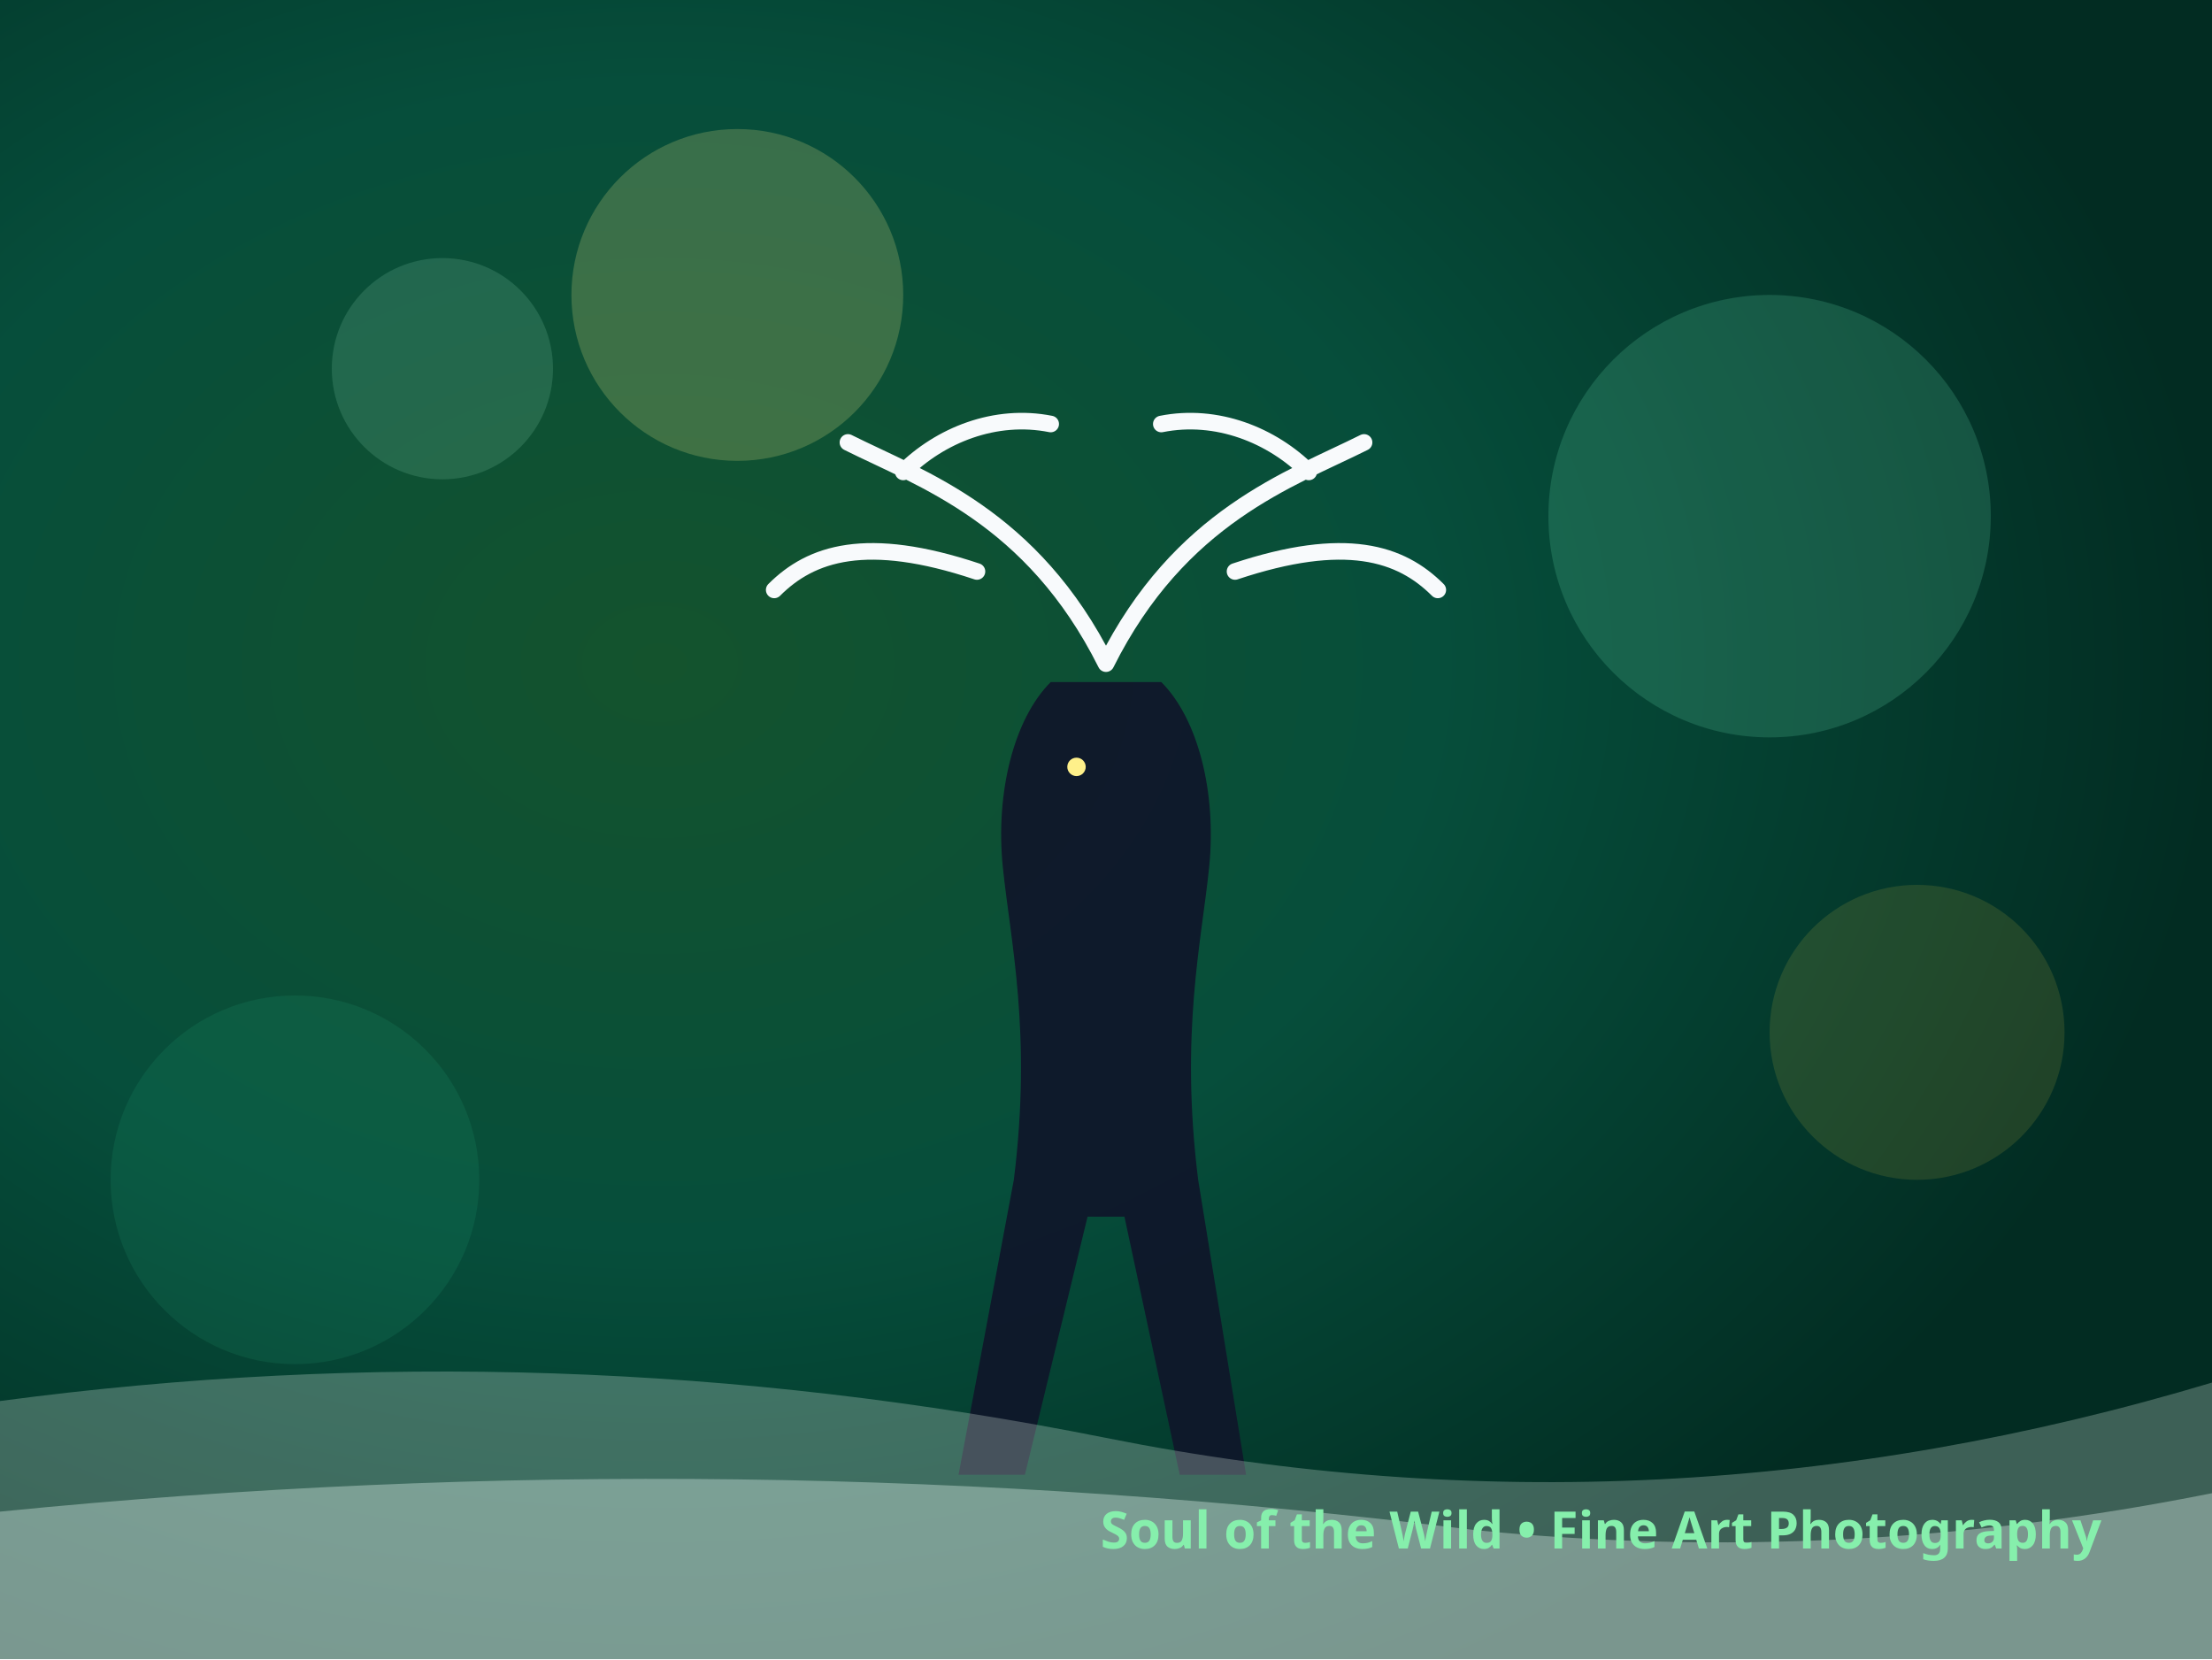
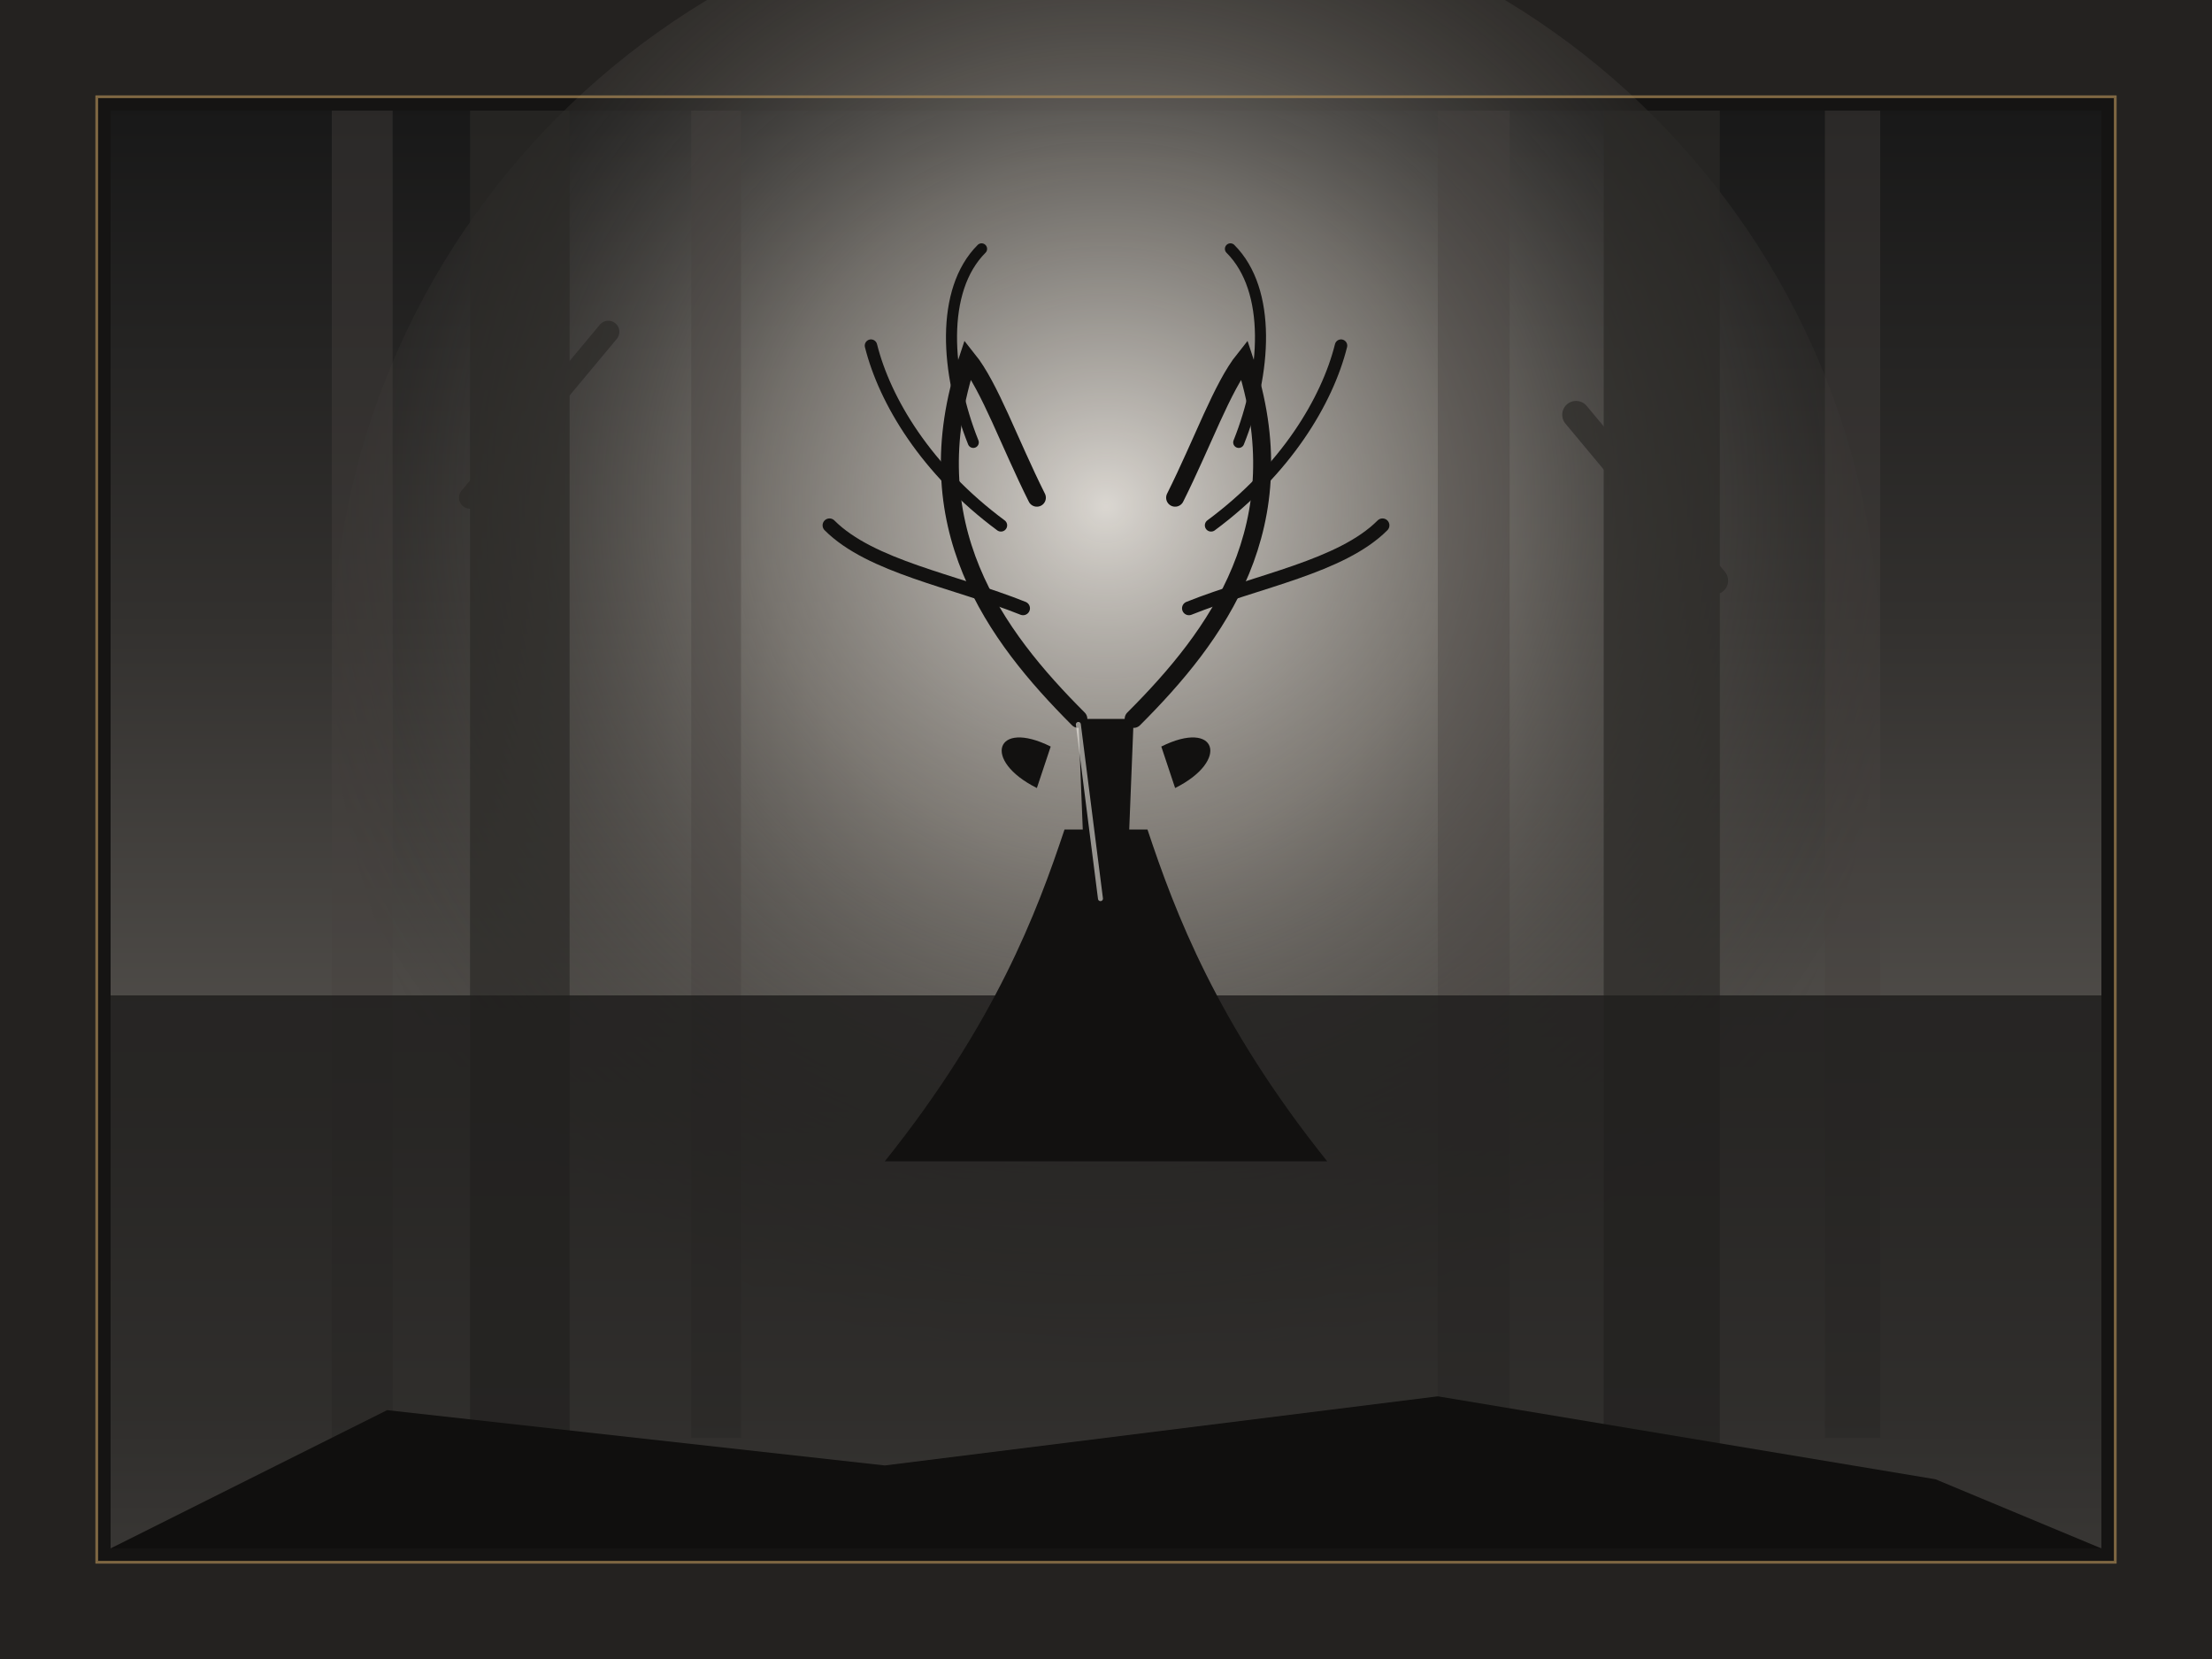
- <svg xmlns="http://www.w3.org/2000/svg" viewBox="0 0 600 450" width="100%" height="100%">
+ <svg xmlns="http://www.w3.org/2000/svg" viewBox="0 0 800 600" width="100%" height="100%">
  <defs>
-     <radialGradient id="forestBokeh" cx="30%" cy="40%" r="70%">
-       <stop offset="0%" stop-color="#14532d" />
-       <stop offset="50%" stop-color="#064e3b" />
-       <stop offset="100%" stop-color="#022c22" />
+     <linearGradient id="photoGrad" x1="0%" y1="0%" x2="0%" y2="100%">
+       <stop offset="0%" stop-color="#181818" />
+       <stop offset="35%" stop-color="#32302E" />
+       <stop offset="70%" stop-color="#55524E" />
+       <stop offset="90%" stop-color="#8A857E" />
+       <stop offset="100%" stop-color="#C4BEB6" />
+     </linearGradient>
+     <radialGradient id="mistLight" cx="50%" cy="40%" r="55%">
+       <stop offset="0%" stop-color="#EDE9E3" stop-opacity="0.9" />
+       <stop offset="40%" stop-color="#BFB9B0" stop-opacity="0.5" />
+       <stop offset="100%" stop-color="#242220" stop-opacity="0" />
    </radialGradient>
  </defs>
-   <rect width="600" height="450" fill="url(#forestBokeh)" />
-   <circle cx="120" cy="100" r="30" fill="#a7f3d0" opacity="0.15" />
-   <circle cx="200" cy="80" r="45" fill="#fef08a" opacity="0.2" />
-   <circle cx="480" cy="140" r="60" fill="#6ee7b7" opacity="0.18" />
-   <circle cx="520" cy="280" r="40" fill="#fde047" opacity="0.12" />
-   <circle cx="80" cy="320" r="50" fill="#34d399" opacity="0.1" />
-   <g transform="translate(180, 110)">
-     <path d="M 120 70 C 100 30 70 20 50 10 M 65 18 C 75 8 90 2 105 5 M 85 45 C 55 35 40 40 30 50 M 120 70 C 140 30 170 20 190 10 M 175 18 C 165 8 150 2 135 5 M 155 45 C 185 35 200 40 210 50" stroke="#f8fafc" stroke-width="4.5" fill="none" stroke-linecap="round" />
-     <path d="M 105 75 C 95 85 90 105 92 125 C 94 145 100 170 95 210 L 80 290 L 98 290 L 115 220 L 125 220 L 140 290 L 158 290 L 145 210 C 140 170 146 145 148 125 C 150 105 145 85 135 75 Z" fill="#0f172a" opacity="0.95" />
-     <circle cx="112" cy="98" r="2.5" fill="#fef08a" />
+   <rect width="800" height="600" fill="#242220" />
+   <rect x="35" y="35" width="730" height="530" fill="#151413" />
+   <rect x="40" y="40" width="720" height="520" fill="url(#photoGrad)" />
+   <circle cx="400" cy="240" r="280" fill="url(#mistLight)" />
+   <g fill="#45423E" opacity="0.4">
+     <rect x="120" y="40" width="22" height="480" />
+     <rect x="250" y="40" width="18" height="480" />
+     <rect x="520" y="40" width="26" height="480" />
+     <rect x="660" y="40" width="20" height="480" />
  </g>
-   <path d="M 0 380 Q 150 360 300 390 Q 450 420 600 375 L 600 450 L 0 450 Z" fill="#f0fdf4" opacity="0.25" />
-   <path d="M 0 410 Q 200 390 400 415 Q 500 425 600 405 L 600 450 L 0 450 Z" fill="#ecfdf5" opacity="0.35" />
-   <text x="570" y="420" font-family="'Segoe UI', sans-serif" font-size="14" font-weight="700" fill="#86efac" text-anchor="end">Soul of the Wild • Fine Art Photography</text>
+   <g fill="#2B2927" opacity="0.7">
+     <rect x="170" y="40" width="36" height="500" />
+     <rect x="580" y="40" width="42" height="500" />
+     <line x1="170" y1="180" x2="220" y2="120" stroke="#2B2927" stroke-width="8" stroke-linecap="round" />
+     <line x1="620" y1="210" x2="570" y2="150" stroke="#2B2927" stroke-width="10" stroke-linecap="round" />
+   </g>
+   <rect x="40" y="360" width="720" height="200" fill="#201E1D" opacity="0.85" />
+   <g transform="translate(340, 150)">
+     <path d="M 50 110 C 20 80 -10 40 10 -20 C 18 -10 25 10 35 30" stroke="#121110" stroke-width="6.5" fill="none" stroke-linecap="round" />
+     <path d="M 30 70 C 5 60 -25 55 -40 40" stroke="#121110" stroke-width="5" fill="none" stroke-linecap="round" />
+     <path d="M 22 40 C -5 20 -20 -5 -25 -25" stroke="#121110" stroke-width="4.5" fill="none" stroke-linecap="round" />
+     <path d="M 12 10 C 2 -15 0 -45 15 -60" stroke="#121110" stroke-width="4" fill="none" stroke-linecap="round" />
+     <path d="M 70 110 C 100 80 130 40 110 -20 C 102 -10 95 10 85 30" stroke="#121110" stroke-width="6.5" fill="none" stroke-linecap="round" />
+     <path d="M 90 70 C 115 60 145 55 160 40" stroke="#121110" stroke-width="5" fill="none" stroke-linecap="round" />
+     <path d="M 98 40 C 125 20 140 -5 145 -25" stroke="#121110" stroke-width="4.5" fill="none" stroke-linecap="round" />
+     <path d="M 108 10 C 118 -15 120 -45 105 -60" stroke="#121110" stroke-width="4" fill="none" stroke-linecap="round" />
+     <path d="M 40 120 C 20 110 15 125 35 135 Z" fill="#121110" />
+     <path d="M 80 120 C 100 110 105 125 85 135 Z" fill="#121110" />
+     <polygon points="50,110 70,110 68,160 60,185 52,160" fill="#121110" />
+     <path d="M 45 150 C 35 180 20 220 -20 270 L 140 270 C 100 220 85 180 75 150 Z" fill="#121110" />
+     <path d="M 50 112 L 58 175" stroke="#EDE9E3" stroke-width="1.8" opacity="0.6" stroke-linecap="round" />
+   </g>
+   <polygon points="40,560 140,510 320,530 520,505 700,535 760,560" fill="#100F0E" />
+   <rect x="35" y="35" width="730" height="530" fill="none" stroke="#B08D57" stroke-width="1" opacity="0.65" />
</svg>
